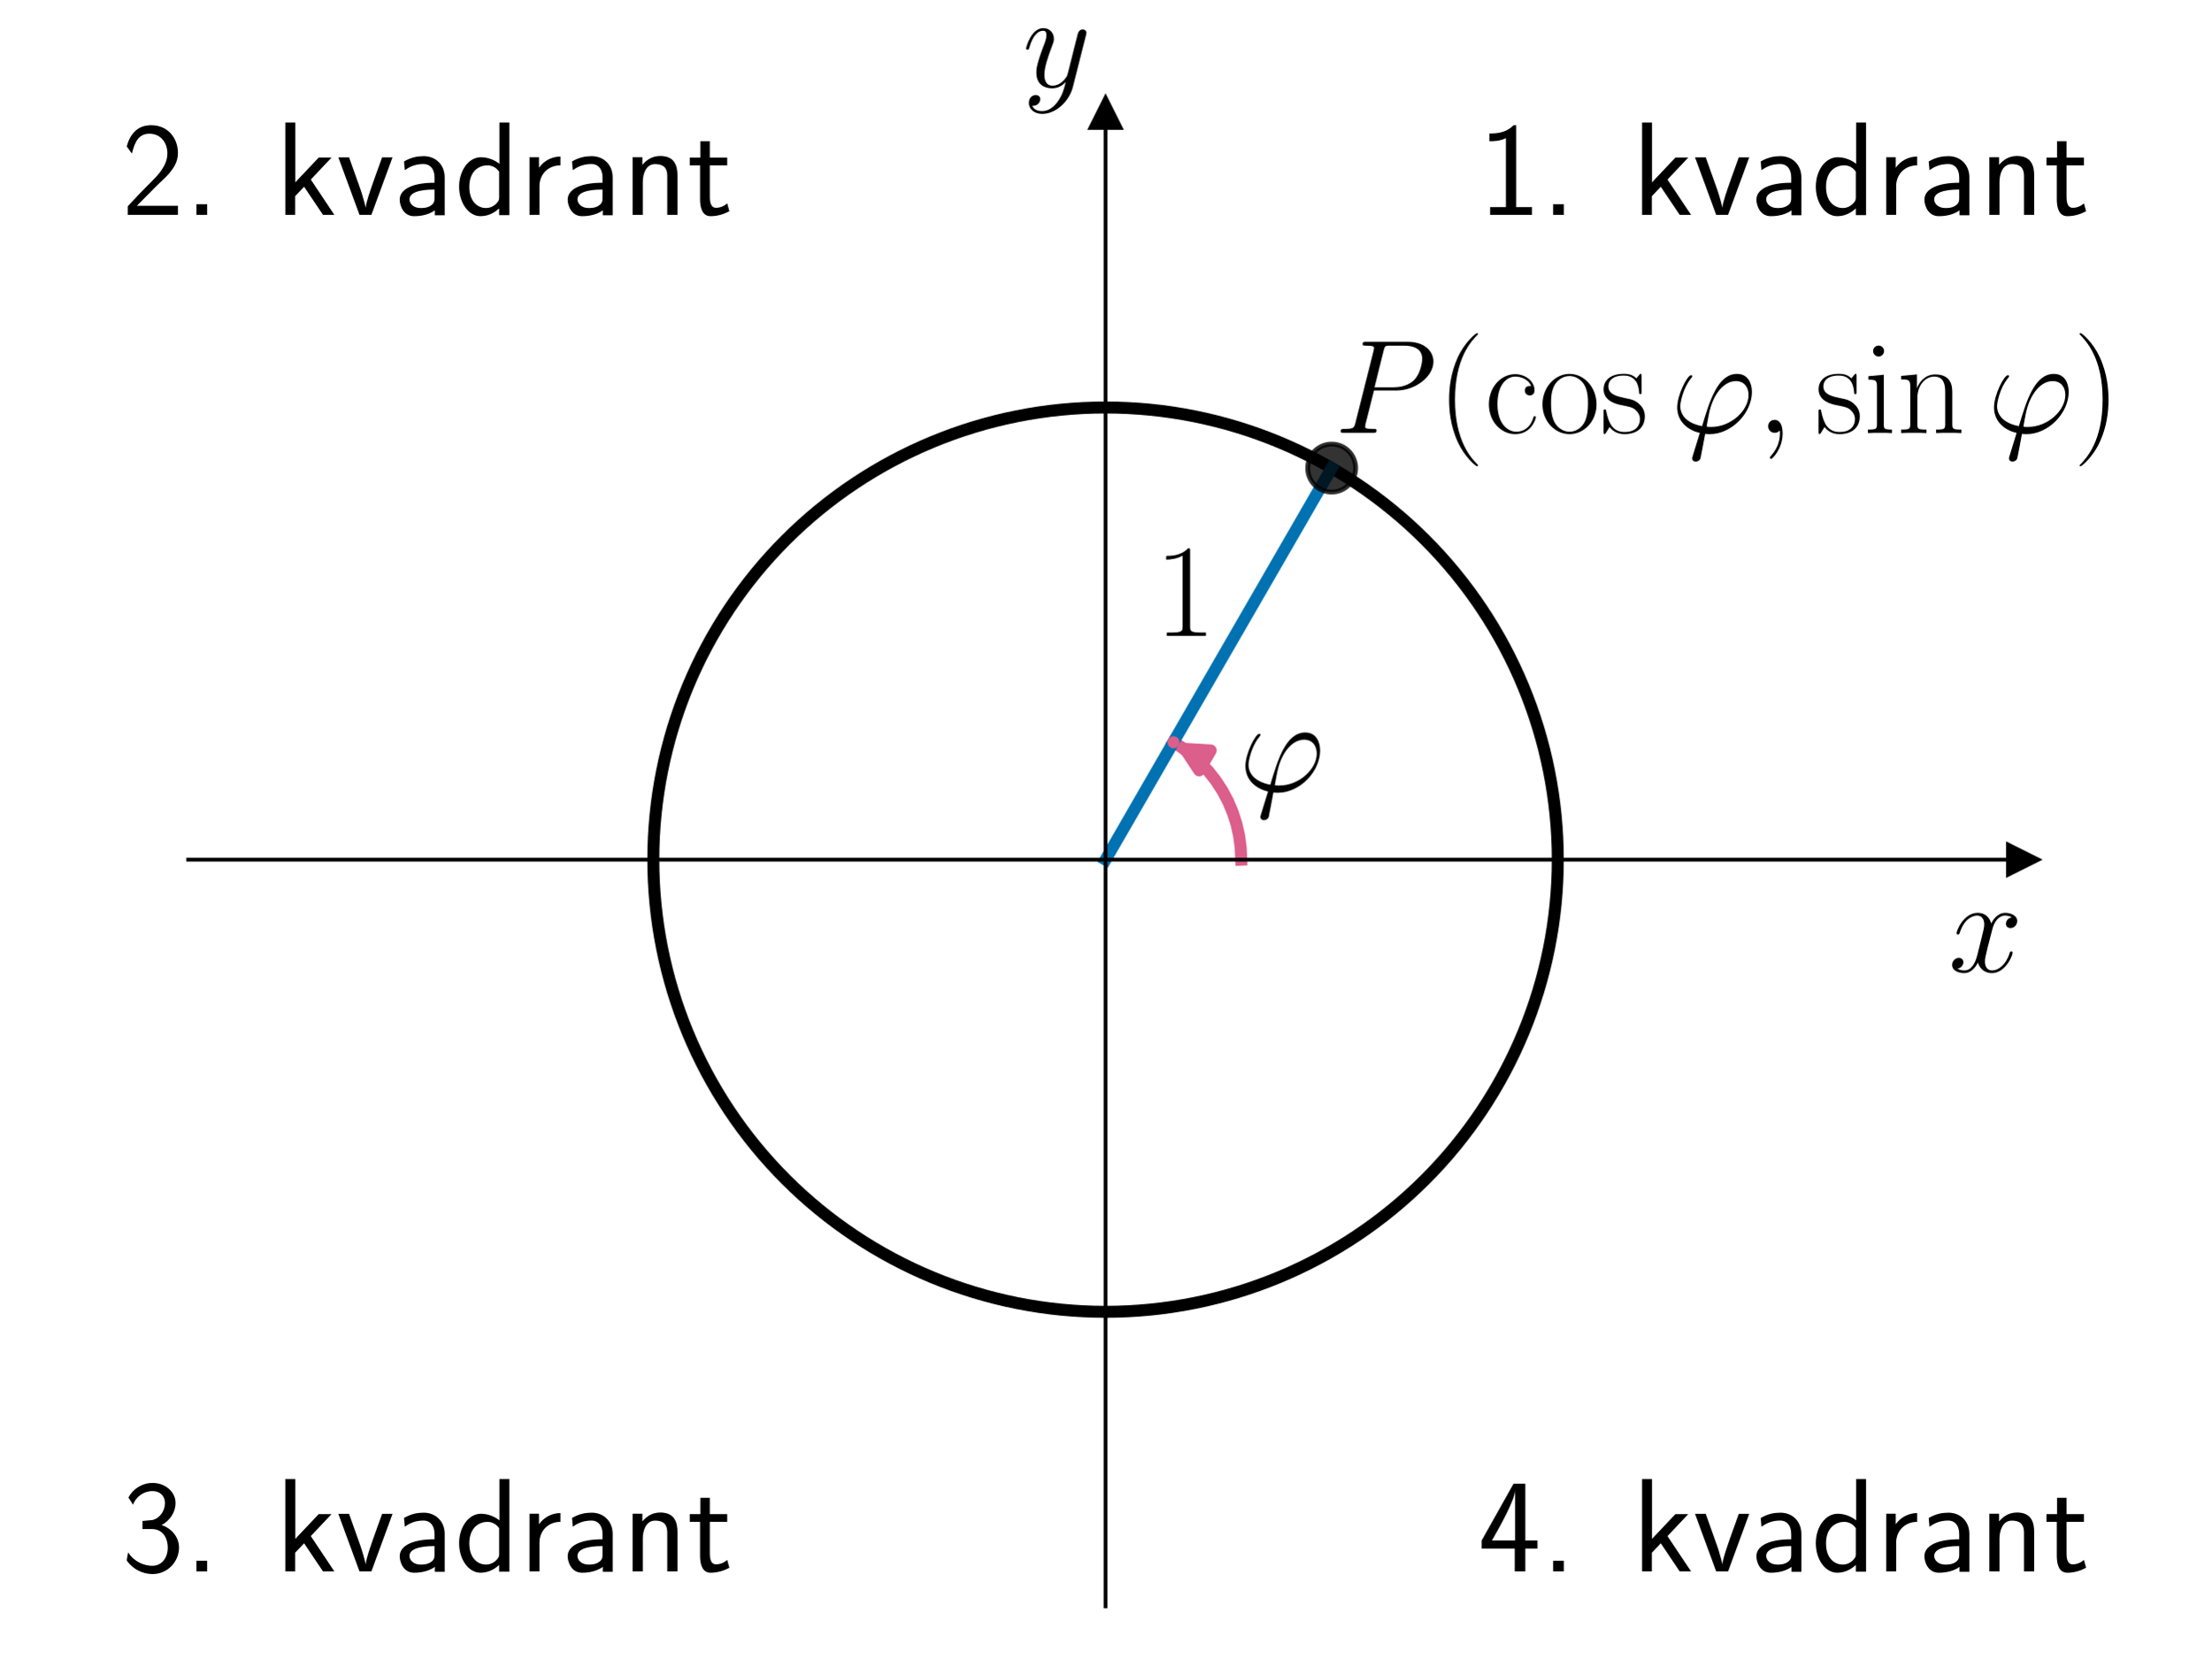
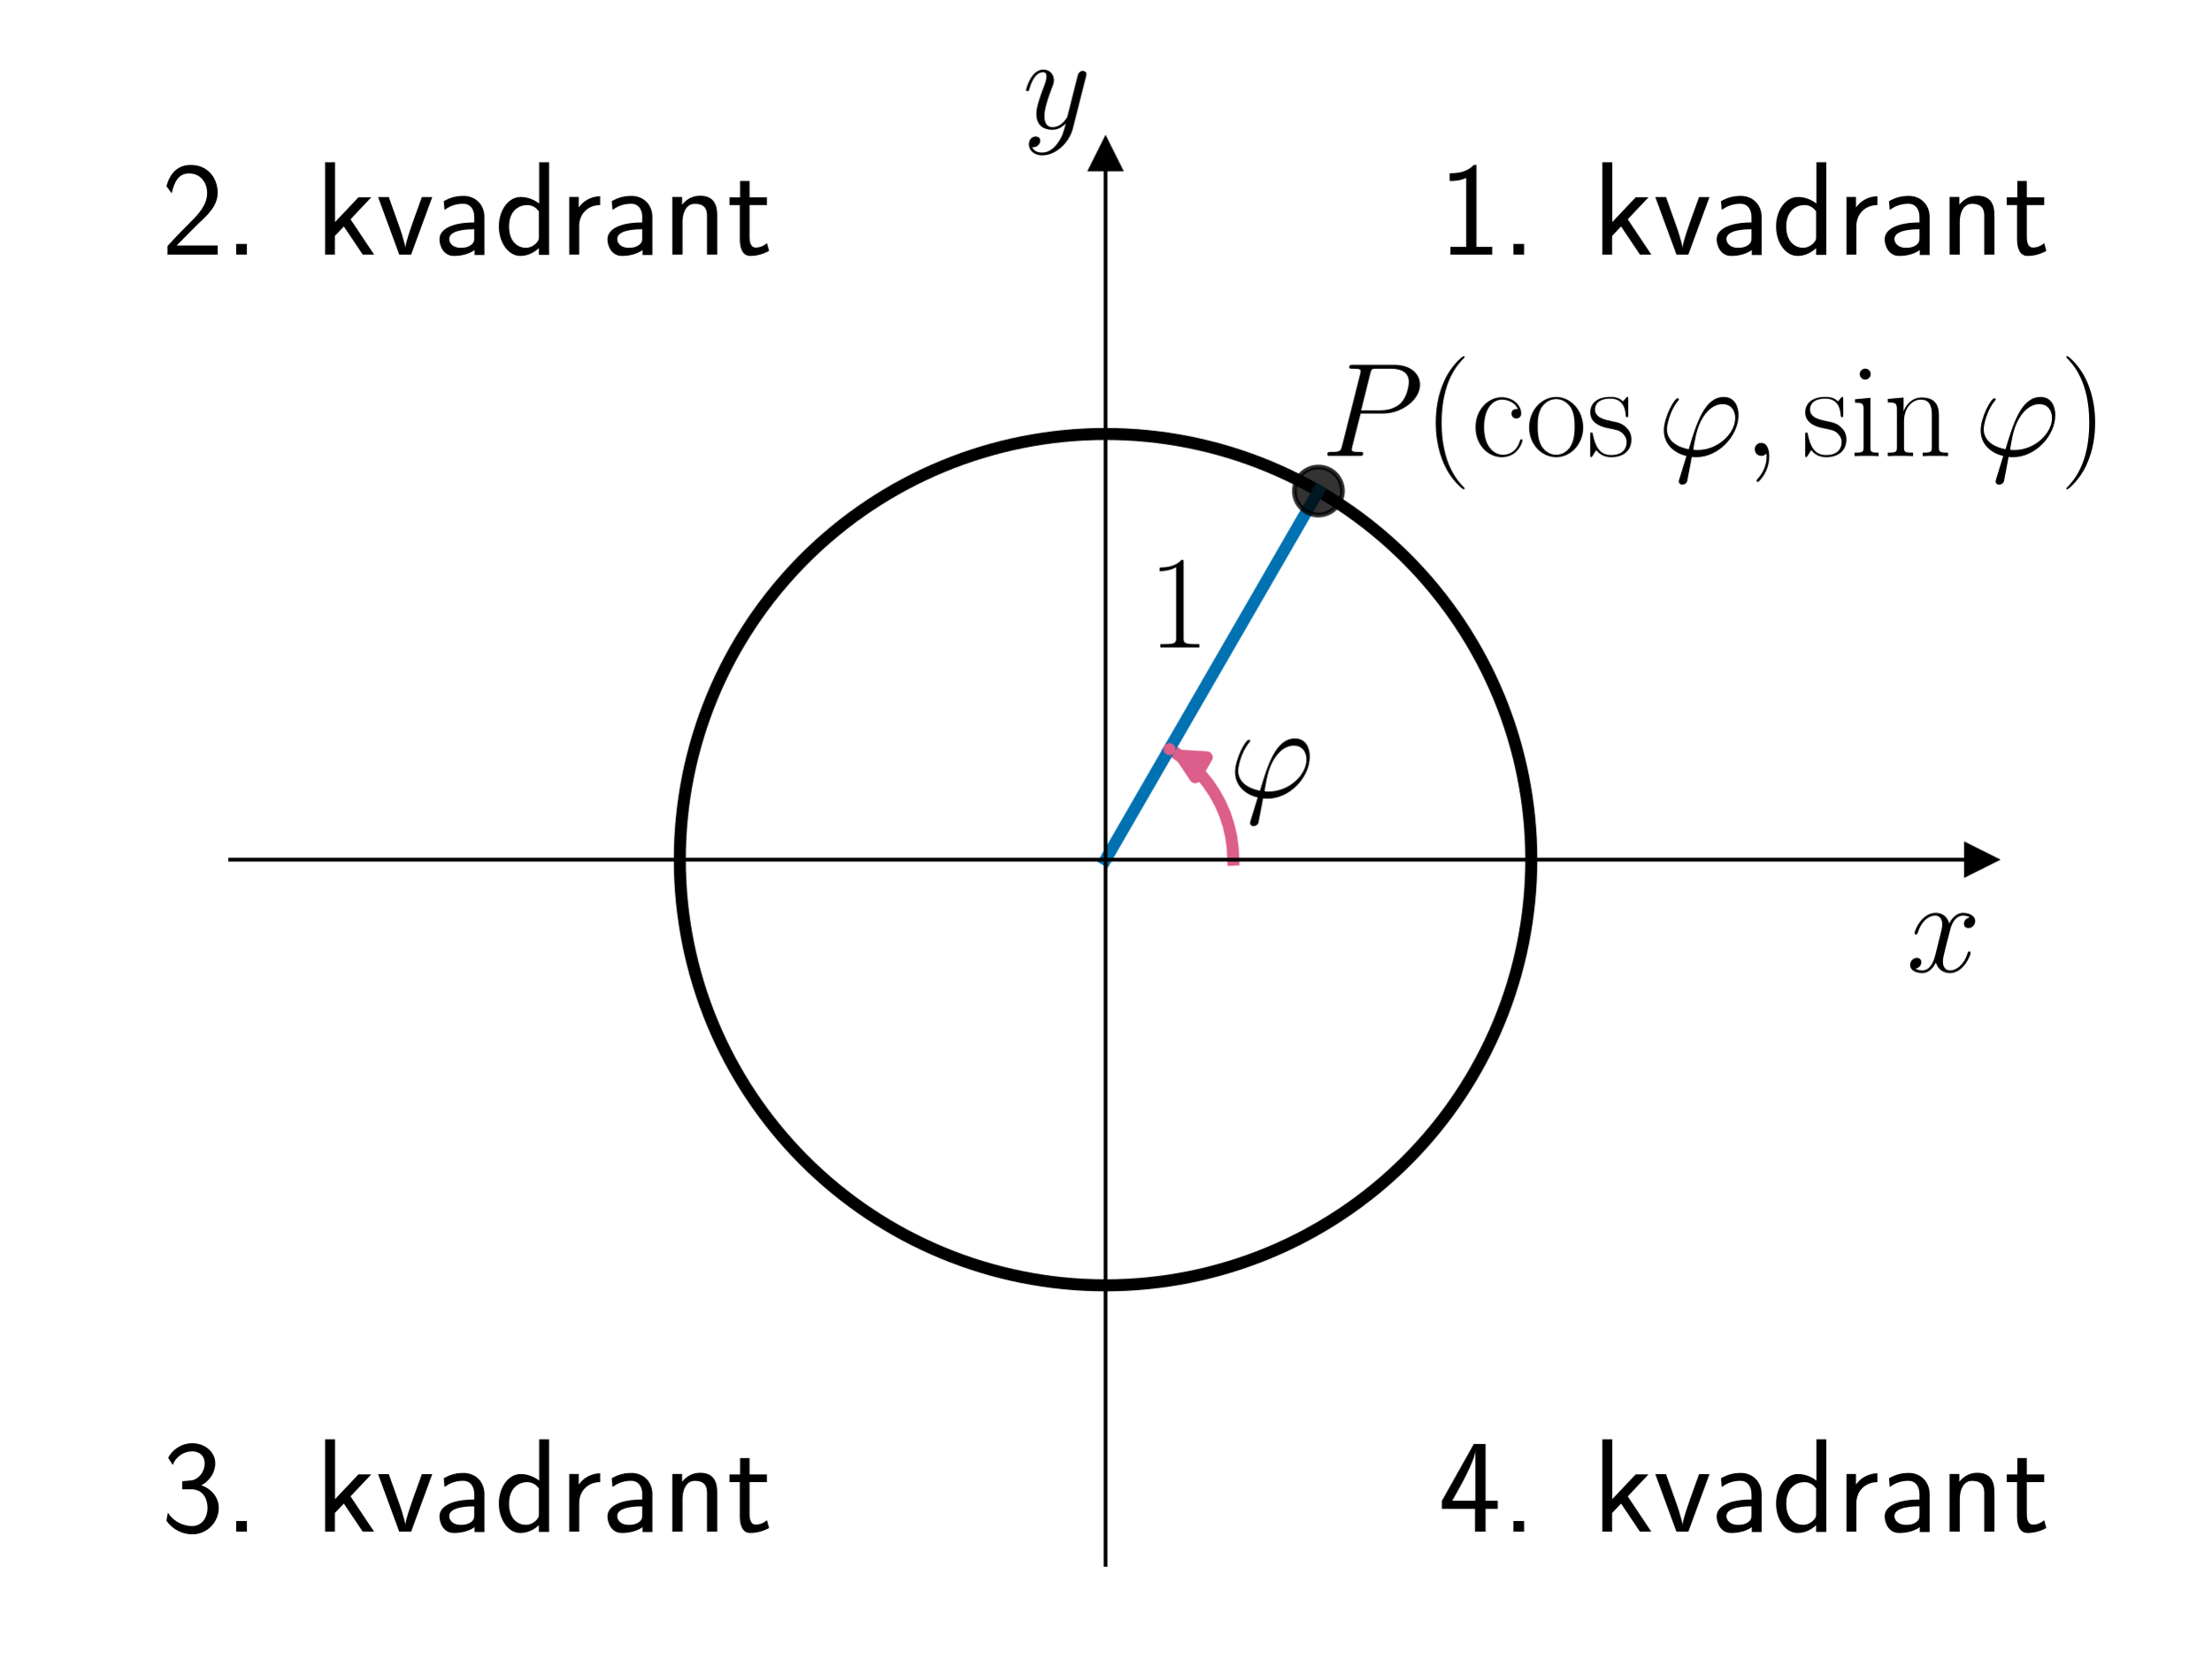
<svg xmlns="http://www.w3.org/2000/svg" xmlns:xlink="http://www.w3.org/1999/xlink" width="460.8pt" height="345.6pt" viewBox="0 0 460.8 345.6" version="1.1">
  <defs>
    <style type="text/css">*{stroke-linejoin: round; stroke-linecap: butt}</style>
  </defs>
  <g id="figure_1">
    <g id="patch_1">
      <path d="M 0 345.6  L 460.8 345.6  L 460.8 0  L 0 0  L 0 345.6  z " style="fill: none" />
    </g>
    <g id="axes_1">
      <g id="patch_2">
-         <path d="M 39.225 334.8  L 421.575 334.8  L 421.575 23.559  L 39.225 23.559  L 39.225 334.8  z " style="fill: none" />
+         <path d="M 47.98 326.16  L 412.82 326.16  L 412.82 32.199  L 47.98 32.199  L 47.98 326.16  z " style="fill: none" />
      </g>
      <g id="patch_3">
-         <path d="M 230.4 273.429  C 255.395 273.429 279.37 263.499 297.045 245.824  C 314.719 228.15 324.65 204.175 324.65 179.179  C 324.65 154.184 314.719 130.209 297.045 112.535  C 279.37 94.86 255.395 84.929 230.4 84.929  C 205.405 84.929 181.43 94.86 163.755 112.535  C 146.081 130.209 136.15 154.184 136.15 179.179  C 136.15 204.175 146.081 228.15 163.755 245.824  C 181.43 263.499 205.405 273.429 230.4 273.429  L 230.4 273.429  z " clip-path="url(#pb8387703ed)" style="fill: none; stroke: #000000; stroke-width: 2.5; stroke-linejoin: miter" />
+         <path d="M 230.4 267.909  C 253.931 267.909 276.502 258.56 293.141 241.921  C 309.78 225.281 319.129 202.711 319.129 179.179  C 319.129 155.648 309.78 133.077 293.141 116.438  C 276.502 99.799 253.931 90.45 230.4 90.45  C 206.869 90.45 184.298 99.799 167.659 116.438  C 151.02 133.077 141.671 155.648 141.671 179.179  C 141.671 202.711 151.02 225.281 167.659 241.921  C 184.298 258.56 206.869 267.909 230.4 267.909  L 230.4 267.909  z " clip-path="url(#p14e5ebe11d)" style="fill: none; stroke: #000000; stroke-width: 2.5; stroke-linejoin: miter" />
      </g>
      <g id="matplotlib.axis_1">
        <g id="text_1">
-           <g transform="translate(406.0532 202.5512) scale(0.28 -0.28)">
+           <g transform="translate(397.2983 202.5512) scale(0.28 -0.28)">
            <defs>
              <path id="CMMI12-78" d="M 3034 2606  C 2829 2567 2752 2414 2752 2293  C 2752 2139 2874 2088 2963 2088  C 3155 2088 3290 2254 3290 2427  C 3290 2695 2982 2816 2714 2816  C 2323 2816 2106 2433 2048 2312  C 1901 2816 1504 2816 1389 2816  C 736 2816 390 1980 390 1839  C 390 1814 416 1782 461 1782  C 512 1782 525 1820 538 1846  C 755 2555 1184 2689 1370 2689  C 1658 2689 1715 2420 1715 2267  C 1715 2127 1677 1980 1600 1673  L 1382 798  C 1286 415 1101 64 762 64  C 730 64 570 64 435 147  C 666 192 717 383 717 460  C 717 588 621 664 499 664  C 346 664 179 530 179 326  C 179 57 480 -64 755 -64  C 1062 -64 1280 179 1414 441  C 1517 64 1837 -64 2074 -64  C 2726 -64 3072 773 3072 913  C 3072 945 3046 971 3008 971  C 2950 971 2944 939 2925 888  C 2752 326 2381 64 2093 64  C 1869 64 1747 230 1747 492  C 1747 632 1773 734 1875 1156  L 2099 2024  C 2195 2408 2413 2689 2707 2689  C 2720 2689 2899 2689 3034 2606  z " transform="scale(0.015625)" />
            </defs>
            <use xlink:href="#CMMI12-78" transform="scale(0.996264)" />
          </g>
        </g>
      </g>
      <g id="matplotlib.axis_2">
        <g id="text_2">
-           <g transform="translate(213.082 18.13296) scale(0.28 -0.28)">
+           <g transform="translate(213.082 26.77296) scale(0.28 -0.28)">
            <defs>
              <path id="CMMI12-79" d="M 1683 -700  C 1510 -939 1261 -1152 947 -1152  C 870 -1152 563 -1152 467 -889  C 486 -895 518 -895 531 -895  C 723 -895 851 -729 851 -582  C 851 -435 730 -384 634 -384  C 531 -384 307 -458 307 -759  C 307 -1071 582 -1286 947 -1286  C 1587 -1286 2234 -700 2413 6  L 3040 2485  C 3046 2517 3059 2556 3059 2594  C 3059 2689 2982 2753 2886 2753  C 2829 2753 2694 2727 2643 2535  L 2170 658  C 2138 543 2138 530 2086 460  C 1958 281 1747 64 1440 64  C 1082 64 1050 415 1050 588  C 1050 952 1222 1443 1395 1903  C 1466 2088 1504 2178 1504 2305  C 1504 2574 1312 2816 998 2816  C 410 2816 173 1890 173 1839  C 173 1814 198 1782 243 1782  C 301 1782 307 1807 333 1897  C 486 2433 730 2689 979 2689  C 1037 2689 1146 2689 1146 2478  C 1146 2312 1075 2127 979 1884  C 666 1047 666 837 666 683  C 666 77 1101 -64 1421 -64  C 1606 -64 1837 -6 2061 230  L 2067 224  C 1971 -147 1907 -392 1683 -700  z " transform="scale(0.015625)" />
            </defs>
            <use xlink:href="#CMMI12-79" transform="scale(0.996264)" />
          </g>
        </g>
      </g>
      <g id="line2d_1">
        <defs>
-           <path id="m7b49d24d1f" d="M 3 0  L -3 -3  L -3 3  z " style="stroke: #000000; stroke-linejoin: miter" />
+           <path id="md73174d244" d="M 3 0  L -3 -3  L -3 3  z " style="stroke: #000000; stroke-linejoin: miter" />
        </defs>
        <g>
-           <use xlink:href="#m7b49d24d1f" x="421.575" y="179.179" style="stroke: #000000; stroke-linejoin: miter" />
+           <use xlink:href="#md73174d244" x="412.82" y="179.179" style="stroke: #000000; stroke-linejoin: miter" />
        </g>
      </g>
      <g id="line2d_2">
        <defs>
-           <path id="m2c48c6a4ef" d="M 0 -3  L -3 3  L 3 3  z " style="stroke: #000000; stroke-linejoin: miter" />
+           <path id="m6a442c8905" d="M 0 -3  L -3 3  L 3 3  z " style="stroke: #000000; stroke-linejoin: miter" />
        </defs>
        <g>
-           <use xlink:href="#m2c48c6a4ef" x="230.4" y="23.559" style="stroke: #000000; stroke-linejoin: miter" />
+           <use xlink:href="#m6a442c8905" x="230.4" y="32.199" style="stroke: #000000; stroke-linejoin: miter" />
        </g>
      </g>
      <g id="line2d_3">
-         <path d="M 258.675 179.179  L 258.563 176.665  L 258.228 174.17  L 257.672 171.715  L 256.9 169.319  L 255.918 167.001  L 254.734 164.78  L 253.356 162.672  L 251.797 160.696  L 250.069 158.866  L 248.184 157.197  L 246.158 155.703  L 244.538 154.693  L 244.538 154.693  " clip-path="url(#pb8387703ed)" style="fill: none; stroke: #dc5e8b; stroke-width: 2.5; stroke-linecap: square" />
+         <path d="M 257.019 179.179  L 256.908 176.758  L 256.578 174.356  L 256.031 171.994  L 255.271 169.692  L 254.304 167.469  L 253.14 165.343  L 251.787 163.331  L 250.256 161.451  L 248.561 159.718  L 246.715 158.147  L 244.734 156.749  L 243.709 156.127  L 243.709 156.127  " clip-path="url(#p14e5ebe11d)" style="fill: none; stroke: #dc5e8b; stroke-width: 2.5; stroke-linecap: square" />
      </g>
      <g id="line2d_4">
-         <path d="M 230.4 179.179  L 277.525 97.557  " clip-path="url(#pb8387703ed)" style="fill: none; stroke: #0072b2; stroke-width: 2.5; stroke-linecap: square" />
+         <path d="M 230.4 179.179  L 274.765 102.338  " clip-path="url(#p14e5ebe11d)" style="fill: none; stroke: #0072b2; stroke-width: 2.5; stroke-linecap: square" />
      </g>
      <g id="line2d_5">
        <defs>
-           <path id="m8b4375d66a" d="M 0 5  C 1.326 5 2.598 4.473 3.536 3.536  C 4.473 2.598 5 1.326 5 0  C 5 -1.326 4.473 -2.598 3.536 -3.536  C 2.598 -4.473 1.326 -5 0 -5  C -1.326 -5 -2.598 -4.473 -3.536 -3.536  C -4.473 -2.598 -5 -1.326 -5 0  C -5 1.326 -4.473 2.598 -3.536 3.536  C -2.598 4.473 -1.326 5 0 5  z " style="stroke: #000000; stroke-opacity: 0.8" />
+           <path id="m8b9a6c3c7c" d="M 0 5  C 1.326 5 2.598 4.473 3.536 3.536  C 4.473 2.598 5 1.326 5 0  C 5 -1.326 4.473 -2.598 3.536 -3.536  C 2.598 -4.473 1.326 -5 0 -5  C -1.326 -5 -2.598 -4.473 -3.536 -3.536  C -4.473 -2.598 -5 -1.326 -5 0  C -5 1.326 -4.473 2.598 -3.536 3.536  C -2.598 4.473 -1.326 5 0 5  z " style="stroke: #000000; stroke-opacity: 0.8" />
        </defs>
-         <g clip-path="url(#pb8387703ed)">
-           <use xlink:href="#m8b4375d66a" x="277.525" y="97.557" style="fill-opacity: 0.8; stroke: #000000; stroke-opacity: 0.8" />
+         <g clip-path="url(#p14e5ebe11d)">
+           <use xlink:href="#m8b9a6c3c7c" x="274.765" y="102.338" style="fill-opacity: 0.8; stroke: #000000; stroke-opacity: 0.8" />
        </g>
      </g>
      <g id="patch_4">
-         <path d="M 230.4 334.8  L 230.4 23.559  " style="fill: none; stroke: #000000; stroke-width: 0.8; stroke-linejoin: miter; stroke-linecap: square" />
+         <path d="M 230.4 326.16  L 230.4 32.199  " style="fill: none; stroke: #000000; stroke-width: 0.8; stroke-linejoin: miter; stroke-linecap: square" />
      </g>
      <g id="patch_5">
-         <path d="M 421.575 334.8  L 421.575 23.559  " style="fill: none" />
+         <path d="M 412.82 326.16  L 412.82 32.199  " style="fill: none" />
      </g>
      <g id="patch_6">
-         <path d="M 39.225 179.179  L 421.575 179.179  " style="fill: none; stroke: #000000; stroke-width: 0.8; stroke-linejoin: miter; stroke-linecap: square" />
+         <path d="M 47.98 179.179  L 412.82 179.179  " style="fill: none; stroke: #000000; stroke-width: 0.8; stroke-linejoin: miter; stroke-linecap: square" />
      </g>
      <g id="patch_7">
-         <path d="M 39.225 23.559  L 421.575 23.559  " style="fill: none" />
+         <path d="M 47.98 32.199  L 412.82 32.199  " style="fill: none" />
      </g>
      <g id="patch_8">
-         <path d="M 244.563 154.707  Q 244.55 154.7 246.957 156.091  " style="fill: none; stroke: #dc5e8b; stroke-width: 2.5; stroke-linecap: round" />
-         <path d="M 249.912 160.571  L 246.957 156.091  L 252.314 156.416  z " style="fill: #dc5e8b; stroke: #dc5e8b; stroke-width: 2.5; stroke-linecap: round" />
+         <path d="M 243.733 156.14  Q 243.721 156.134 246.129 157.526  " style="fill: none; stroke: #dc5e8b; stroke-width: 2.5; stroke-linecap: round" />
+         <path d="M 249.084 162.006  L 246.129 157.526  L 251.486 157.85  z " style="fill: #dc5e8b; stroke: #dc5e8b; stroke-width: 2.5; stroke-linecap: round" />
      </g>
      <g id="text_3">
-         <g transform="translate(258.1839 164.9461) scale(0.28 -0.28)">
+         <g transform="translate(256.0324 166.1883) scale(0.28 -0.28)">
          <defs>
            <path id="CMMI12-27" d="M 1926 280  C 1818 280 1722 280 1722 312  C 1722 325 1830 926 1869 1067  C 2074 1884 2560 2472 3117 2472  C 3533 2472 3725 2159 3725 1808  C 3725 1080 2906 280 1926 280  z M 1651 -51  C 1690 -57 1754 -64 1869 -64  C 2918 -64 3885 945 3885 1954  C 3885 2344 3712 2816 3174 2816  C 2253 2816 1862 1519 1504 318  C 768 458 461 848 461 1276  C 461 1449 595 2133 966 2592  C 1037 2676 1037 2689 1037 2702  C 1037 2753 986 2753 973 2753  C 800 2753 314 1820 314 1213  C 314 497 877 107 1395 -7  L 1062 -1088  C 1030 -1184 1030 -1196 1030 -1222  C 1030 -1376 1184 -1376 1197 -1376  C 1261 -1376 1376 -1351 1427 -1223  C 1446 -1166 1626 -178 1651 -51  z " transform="scale(0.015625)" />
          </defs>
          <use xlink:href="#CMMI12-27" transform="scale(0.996264)" />
        </g>
      </g>
      <g id="text_4">
-         <g transform="translate(278.0913 90.20197) scale(0.28 -0.28)">
+         <g transform="translate(275.3067 95.00666) scale(0.28 -0.28)">
          <defs>
            <path id="CMMI12-50" d="M 1894 2023  L 2970 2023  C 3853 2023 4736 2673 4736 3401  C 4736 3898 4314 4352 3507 4352  L 1530 4352  C 1408 4352 1350 4352 1350 4231  C 1350 4167 1408 4167 1504 4167  C 1894 4167 1894 4116 1894 4046  C 1894 4034 1894 3995 1869 3899  L 1005 472  C 947 249 934 185 486 185  C 365 185 301 185 301 70  C 301 0 358 0 397 0  C 518 0 646 0 768 0  L 1517 0  C 1638 0 1773 0 1894 0  C 1946 0 2016 0 2016 121  C 2016 185 1958 185 1862 185  C 1478 185 1472 230 1472 293  C 1472 325 1478 369 1485 401  L 1894 2023  z M 2355 3930  C 2413 4167 2438 4167 2688 4167  L 3322 4167  C 3802 4167 4198 4013 4198 3535  C 4198 3369 4115 2827 3821 2534  C 3712 2419 3405 2176 2822 2176  L 1920 2176  L 2355 3930  z " transform="scale(0.015625)" />
            <path id="CMR17-28" d="M 1958 -1561  C 1958 -1555 1958 -1542 1939 -1523  C 1645 -1224 858 -407 858 1581  C 858 3569 1632 4379 1946 4697  C 1946 4704 1958 4717 1958 4736  C 1958 4755 1939 4768 1914 4768  C 1843 4768 1299 4296 986 3594  C 666 2887 576 2199 576 1588  C 576 1128 621 351 1005 -471  C 1312 -1135 1837 -1600 1914 -1600  C 1946 -1600 1958 -1587 1958 -1561  z " transform="scale(0.015625)" />
            <path id="CMR17-63" d="M 2234 2240  C 2112 2240 1933 2240 1933 2017  C 1933 1838 2080 1787 2163 1787  C 2208 1787 2394 1807 2394 2024  C 2394 2467 1958 2803 1466 2803  C 787 2803 211 2178 211 1363  C 211 516 813 -64 1466 -64  C 2259 -64 2458 677 2458 748  C 2458 774 2451 793 2406 793  C 2362 793 2355 787 2330 703  C 2163 180 1798 51 1523 51  C 1114 51 621 427 621 1369  C 621 2338 1094 2688 1472 2688  C 1722 2688 2093 2573 2234 2240  z " transform="scale(0.015625)" />
            <path id="CMR17-6f" d="M 2758 1356  C 2758 2176 2163 2816 1466 2816  C 768 2816 173 2176 173 1356  C 173 551 768 -64 1466 -64  C 2163 -64 2758 551 2758 1356  z M 1466 51  C 1165 51 909 230 762 480  C 602 767 582 1126 582 1408  C 582 1677 595 2010 762 2298  C 890 2509 1139 2714 1466 2714  C 1754 2714 1997 2554 2150 2330  C 2349 2029 2349 1607 2349 1408  C 2349 1158 2336 775 2163 467  C 1984 173 1709 51 1466 51  z " transform="scale(0.015625)" />
            <path id="CMR17-73" d="M 1978 2697  C 1978 2813 1971 2819 1933 2819  C 1907 2819 1901 2813 1824 2717  C 1805 2691 1747 2626 1728 2601  C 1523 2819 1235 2819 1126 2819  C 416 2819 160 2447 160 2076  C 160 1498 813 1365 998 1325  C 1402 1243 1542 1217 1677 1101  C 1760 1025 1901 884 1901 654  C 1901 384 1747 38 1158 38  C 602 38 403 460 288 1021  C 269 1110 269 1117 218 1117  C 166 1117 160 1110 160 983  L 160 63  C 160 -51 166 -58 205 -58  C 237 -58 243 -51 275 0  C 314 57 410 211 448 276  C 576 103 800 -64 1158 -64  C 1792 -64 2131 283 2131 784  C 2131 1112 1958 1285 1875 1362  C 1683 1561 1459 1606 1190 1657  C 838 1735 390 1825 390 2217  C 390 2383 480 2737 1126 2737  C 1811 2737 1850 2094 1862 1888  C 1869 1856 1901 1849 1920 1849  C 1978 1849 1978 1869 1978 1978  L 1978 2697  z " transform="scale(0.015625)" />
            <path id="CMMI12-3b" d="M 1248 -31  C 1248 343 1126 619 864 619  C 659 619 557 453 557 313  C 557 172 653 0 870 0  C 954 0 1024 26 1082 83  C 1094 96 1101 96 1107 96  C 1120 96 1120 5 1120 -27  C 1120 -240 1082 -659 710 -1080  C 640 -1157 640 -1170 640 -1183  C 640 -1216 672 -1248 704 -1248  C 755 -1248 1248 -771 1248 -31  z " transform="scale(0.015625)" />
            <path id="CMR17-69" d="M 992 3909  C 992 4049 877 4170 730 4170  C 589 4170 467 4056 467 3909  C 467 3769 582 3648 730 3648  C 870 3648 992 3763 992 3909  z M 243 2706  L 243 2541  C 602 2541 653 2502 653 2197  L 653 427  C 653 184 627 153 218 153  L 218 -13  C 371 0 646 0 806 0  C 960 0 1222 0 1370 -13  L 1370 153  C 992 153 979 191 979 420  L 979 2776  L 243 2706  z " transform="scale(0.015625)" />
            <path id="CMR17-6e" d="M 2656 1933  C 2656 2259 2592 2790 1837 2790  C 1331 2790 1069 2400 973 2144  L 966 2144  L 966 2790  L 211 2720  L 211 2554  C 589 2554 646 2515 646 2208  L 646 428  C 646 184 621 153 211 153  L 211 -13  C 365 0 646 0 813 0  C 979 0 1267 0 1421 -13  L 1421 153  C 1011 153 986 178 986 428  L 986 1658  C 986 2247 1344 2688 1792 2688  C 2266 2688 2317 2266 2317 1958  L 2317 428  C 2317 184 2291 153 1882 153  L 1882 -13  C 2035 0 2317 0 2483 0  C 2650 0 2938 0 3091 -13  L 3091 153  C 2682 153 2656 178 2656 428  L 2656 1933  z " transform="scale(0.015625)" />
            <path id="CMR17-29" d="M 1683 1581  C 1683 2040 1638 2817 1254 3639  C 947 4303 422 4768 346 4768  C 326 4768 301 4761 301 4729  C 301 4717 307 4710 314 4697  C 621 4378 1402 3568 1402 1584  C 1402 -407 627 -1217 314 -1537  C 307 -1549 301 -1556 301 -1568  C 301 -1600 326 -1600 346 -1600  C 416 -1600 960 -1128 1274 -426  C 1594 281 1683 969 1683 1581  z " transform="scale(0.015625)" />
          </defs>
          <use xlink:href="#CMMI12-50" transform="scale(0.996264)" />
          <use xlink:href="#CMR17-28" transform="translate(76.42582 0) scale(0.996264)" />
          <use xlink:href="#CMR17-63" transform="translate(111.7066 0) scale(0.996264)" />
          <use xlink:href="#CMR17-6f" transform="translate(152.1922 0) scale(0.996264)" />
          <use xlink:href="#CMR17-73" transform="translate(197.8827 0) scale(0.996264)" />
          <use xlink:href="#CMMI12-27" transform="translate(250.2885 0) scale(0.996264)" />
          <use xlink:href="#CMMI12-3b" transform="translate(314.1915 0) scale(0.996264)" />
          <use xlink:href="#CMR17-73" transform="translate(357.8931 0) scale(0.996264)" />
          <use xlink:href="#CMR17-69" transform="translate(393.6945 0) scale(0.996264)" />
          <use xlink:href="#CMR17-6e" transform="translate(418.5655 0) scale(0.996264)" />
          <use xlink:href="#CMMI12-27" transform="translate(486.0653 0) scale(0.996264)" />
          <use xlink:href="#CMR17-29" transform="translate(549.9683 0) scale(0.996264)" />
        </g>
      </g>
      <g id="text_5">
-         <g transform="translate(240.6029 132.5381) scale(0.28 -0.28)">
+         <g transform="translate(239.247 134.9522) scale(0.28 -0.28)">
          <defs>
            <path id="CMR17-31" d="M 1702 4058  C 1702 4192 1696 4192 1606 4192  C 1357 3916 979 3827 621 3827  C 602 3827 570 3827 563 3808  C 557 3795 557 3782 557 3648  C 755 3648 1088 3686 1344 3839  L 1344 461  C 1344 236 1331 160 781 160  L 589 160  L 589 0  C 896 0 1216 0 1523 0  C 1830 0 2150 0 2458 0  L 2458 160  L 2266 160  C 1715 160 1702 230 1702 458  L 1702 4058  z " transform="scale(0.015625)" />
          </defs>
          <use xlink:href="#CMR17-31" transform="scale(0.996264)" />
        </g>
      </g>
      <g id="text_6">
-         <g transform="translate(308.0604 44.77736) scale(0.28 -0.28)">
+         <g transform="translate(299.7795 53.05833) scale(0.28 -0.28)">
          <defs>
            <path id="CMSS17-31" d="M 1818 4288  L 1696 4288  C 1350 3940 947 3890 538 3890  L 538 3520  C 723 3520 1024 3520 1325 3667  L 1325 369  L 570 369  L 570 0  L 2573 0  L 2573 369  L 1818 369  L 1818 4288  z " transform="scale(0.015625)" />
            <path id="CMSS17-2e" d="M 1088 510  L 576 510  L 576 0  L 1088 0  L 1088 510  z " transform="scale(0.015625)" />
            <path id="CMSS17-6b" d="M 1696 1688  L 2688 2739  L 2074 2739  L 954 1554  L 954 4416  L 480 4416  L 480 0  L 947 0  L 947 892  L 1376 1344  L 2278 0  L 2822 0  L 1696 1688  z " transform="scale(0.015625)" />
            <path id="CMSS17-76" d="M 2675 2752  L 2176 2752  L 1747 1556  C 1613 1165 1421 627 1389 352  L 1382 352  C 1370 468 1318 634 1286 749  C 1248 890 1197 1056 1158 1172  L 595 2752  L 83 2752  L 1094 0  L 1664 0  L 2675 2752  z " transform="scale(0.015625)" />
            <path id="CMSS17-61" d="M 2406 1791  C 2406 2392 1978 2808 1402 2808  C 1120 2808 813 2757 461 2553  L 499 2135  C 659 2248 934 2432 1395 2432  C 1722 2432 1920 2180 1920 1782  L 1920 1536  C 896 1536 256 1238 256 726  C 256 461 416 -64 947 -64  C 1043 -64 1562 -64 1933 217  L 1933 -19  L 2406 -19  L 2406 1791  z M 1920 816  C 1920 701 1920 548 1728 434  C 1562 325 1350 325 1261 325  C 941 325 723 511 723 744  C 723 1211 1722 1211 1920 1211  L 1920 816  z " transform="scale(0.015625)" />
            <path id="CMSS17-64" d="M 2611 4416  L 2138 4416  L 2138 2438  C 1939 2603 1613 2756 1254 2756  C 672 2756 211 2131 211 1347  C 211 562 666 -64 1235 -64  C 1677 -64 1971 172 2125 306  L 2125 -13  L 2611 -13  L 2611 4416  z M 2125 836  C 2125 747 2125 653 1926 482  C 1798 375 1645 325 1498 325  C 1152 325 698 576 698 1340  C 698 2134 1210 2368 1562 2368  C 1798 2368 1990 2254 2125 2065  L 2125 836  z " transform="scale(0.015625)" />
            <path id="CMSS17-72" d="M 954 1363  C 954 1965 1395 2368 1958 2368  L 1958 2789  C 1549 2789 1165 2585 934 2253  L 934 2758  L 480 2758  L 480 0  L 954 0  L 954 1363  z " transform="scale(0.015625)" />
            <path id="CMSS17-6e" d="M 2618 1877  C 2618 2283 2522 2816 1798 2816  C 1389 2816 1120 2606 941 2389  L 941 2758  L 474 2758  L 474 0  L 960 0  L 960 1559  C 960 1964 1114 2428 1549 2428  C 2112 2428 2131 2048 2131 1829  L 2131 0  L 2618 0  L 2618 1877  z " transform="scale(0.015625)" />
            <path id="CMSS17-74" d="M 1069 2368  L 1901 2368  L 1901 2737  L 1069 2737  L 1069 3520  L 614 3520  L 614 2737  L 109 2737  L 109 2368  L 602 2368  L 602 749  C 602 384 685 -64 1107 -64  C 1427 -64 1722 25 2003 172  L 1901 548  C 1747 414 1562 337 1363 337  C 1082 337 1069 696 1069 856  L 1069 2368  z " transform="scale(0.015625)" />
          </defs>
          <use xlink:href="#CMSS17-31" transform="scale(0.996264)" />
          <use xlink:href="#CMSS17-2e" transform="translate(46.84362 0) scale(0.996264)" />
          <use xlink:href="#CMSS17-6b" transform="translate(114.5066 0) scale(0.996264)" />
          <use xlink:href="#CMSS17-76" transform="translate(160.1091 0) scale(0.996264)" />
          <use xlink:href="#CMSS17-61" transform="translate(203.1093 0) scale(0.996264)" />
          <use xlink:href="#CMSS17-64" transform="translate(248.0312 0) scale(0.996264)" />
          <use xlink:href="#CMSS17-72" transform="translate(296.2361 0) scale(0.996264)" />
          <use xlink:href="#CMSS17-61" transform="translate(328.1459 0) scale(0.996264)" />
          <use xlink:href="#CMSS17-6e" transform="translate(373.0678 0) scale(0.996264)" />
          <use xlink:href="#CMSS17-74" transform="translate(421.2728 0) scale(0.996264)" />
        </g>
      </g>
      <g id="text_7">
-         <g transform="translate(25.3104 44.77736) scale(0.28 -0.28)">
+         <g transform="translate(33.59138 53.05833) scale(0.28 -0.28)">
          <defs>
            <path id="CMSS17-32" d="M 1651 1357  C 1830 1541 2099 1764 2285 1987  C 2464 2204 2701 2511 2701 2957  C 2701 3657 2227 4288 1421 4288  C 787 4288 422 3893 250 3274  L 499 2929  C 640 3510 838 3880 1338 3880  C 1888 3880 2195 3433 2195 2942  C 2195 2355 1747 1901 1408 1563  C 1030 1187 659 804 301 408  L 301 0  L 2701 0  L 2701 433  L 1613 433  C 1536 433 1459 433 1382 433  L 742 433  L 742 439  L 1651 1357  z " transform="scale(0.015625)" />
          </defs>
          <use xlink:href="#CMSS17-32" transform="scale(0.996264)" />
          <use xlink:href="#CMSS17-2e" transform="translate(46.84362 0) scale(0.996264)" />
          <use xlink:href="#CMSS17-6b" transform="translate(114.5066 0) scale(0.996264)" />
          <use xlink:href="#CMSS17-76" transform="translate(160.1091 0) scale(0.996264)" />
          <use xlink:href="#CMSS17-61" transform="translate(203.1093 0) scale(0.996264)" />
          <use xlink:href="#CMSS17-64" transform="translate(248.0312 0) scale(0.996264)" />
          <use xlink:href="#CMSS17-72" transform="translate(296.2361 0) scale(0.996264)" />
          <use xlink:href="#CMSS17-61" transform="translate(328.1459 0) scale(0.996264)" />
          <use xlink:href="#CMSS17-6e" transform="translate(373.0678 0) scale(0.996264)" />
          <use xlink:href="#CMSS17-74" transform="translate(421.2728 0) scale(0.996264)" />
        </g>
      </g>
      <g id="text_8">
-         <g transform="translate(25.3104 327.5274) scale(0.28 -0.28)">
+         <g transform="translate(33.59138 319.2464) scale(0.28 -0.28)">
          <defs>
            <path id="CMSS17-33" d="M 1005 2025  L 1440 2025  C 2042 2025 2214 1507 2214 1146  C 2214 653 1933 267 1472 267  C 1114 267 608 444 320 912  C 275 691 275 678 250 526  C 550 88 1037 -128 1485 -128  C 2214 -128 2752 473 2752 1138  C 2752 1638 2400 2057 1920 2215  C 2304 2424 2586 2816 2586 3273  C 2586 3805 2093 4229 1491 4229  C 941 4229 512 3892 333 3530  C 378 3468 493 3284 550 3189  C 691 3562 1056 3840 1485 3840  C 1843 3840 2080 3607 2080 3271  C 2080 2923 1856 2543 1478 2455  C 1453 2455 1056 2417 1005 2411  L 1005 2025  z " transform="scale(0.015625)" />
          </defs>
          <use xlink:href="#CMSS17-33" transform="scale(0.996264)" />
          <use xlink:href="#CMSS17-2e" transform="translate(46.84362 0) scale(0.996264)" />
          <use xlink:href="#CMSS17-6b" transform="translate(114.5066 0) scale(0.996264)" />
          <use xlink:href="#CMSS17-76" transform="translate(160.1091 0) scale(0.996264)" />
          <use xlink:href="#CMSS17-61" transform="translate(203.1093 0) scale(0.996264)" />
          <use xlink:href="#CMSS17-64" transform="translate(248.0312 0) scale(0.996264)" />
          <use xlink:href="#CMSS17-72" transform="translate(296.2361 0) scale(0.996264)" />
          <use xlink:href="#CMSS17-61" transform="translate(328.1459 0) scale(0.996264)" />
          <use xlink:href="#CMSS17-6e" transform="translate(373.0678 0) scale(0.996264)" />
          <use xlink:href="#CMSS17-74" transform="translate(421.2728 0) scale(0.996264)" />
        </g>
      </g>
      <g id="text_9">
-         <g transform="translate(308.0604 327.5274) scale(0.28 -0.28)">
+         <g transform="translate(299.7795 319.2464) scale(0.28 -0.28)">
          <defs>
            <path id="CMSS17-34" d="M 2253 1088  L 2835 1088  L 2835 1477  L 2253 1477  L 2253 4192  L 1690 4192  L 166 1477  L 166 1088  L 1747 1088  L 1747 0  L 2253 0  L 2253 1088  z M 659 1477  C 1030 2127 1766 3439 1766 3885  L 1766 1477  L 659 1477  z " transform="scale(0.015625)" />
          </defs>
          <use xlink:href="#CMSS17-34" transform="scale(0.996264)" />
          <use xlink:href="#CMSS17-2e" transform="translate(46.84362 0) scale(0.996264)" />
          <use xlink:href="#CMSS17-6b" transform="translate(114.5066 0) scale(0.996264)" />
          <use xlink:href="#CMSS17-76" transform="translate(160.1091 0) scale(0.996264)" />
          <use xlink:href="#CMSS17-61" transform="translate(203.1093 0) scale(0.996264)" />
          <use xlink:href="#CMSS17-64" transform="translate(248.0312 0) scale(0.996264)" />
          <use xlink:href="#CMSS17-72" transform="translate(296.2361 0) scale(0.996264)" />
          <use xlink:href="#CMSS17-61" transform="translate(328.1459 0) scale(0.996264)" />
          <use xlink:href="#CMSS17-6e" transform="translate(373.0678 0) scale(0.996264)" />
          <use xlink:href="#CMSS17-74" transform="translate(421.2728 0) scale(0.996264)" />
        </g>
      </g>
    </g>
  </g>
  <defs>
-     <clipPath id="pb8387703ed">
-       <rect x="39.225" y="23.559" width="382.35" height="311.241" />
+     <clipPath id="p14e5ebe11d">
+       <rect x="47.98" y="32.199" width="364.84" height="293.961" />
    </clipPath>
  </defs>
</svg>
